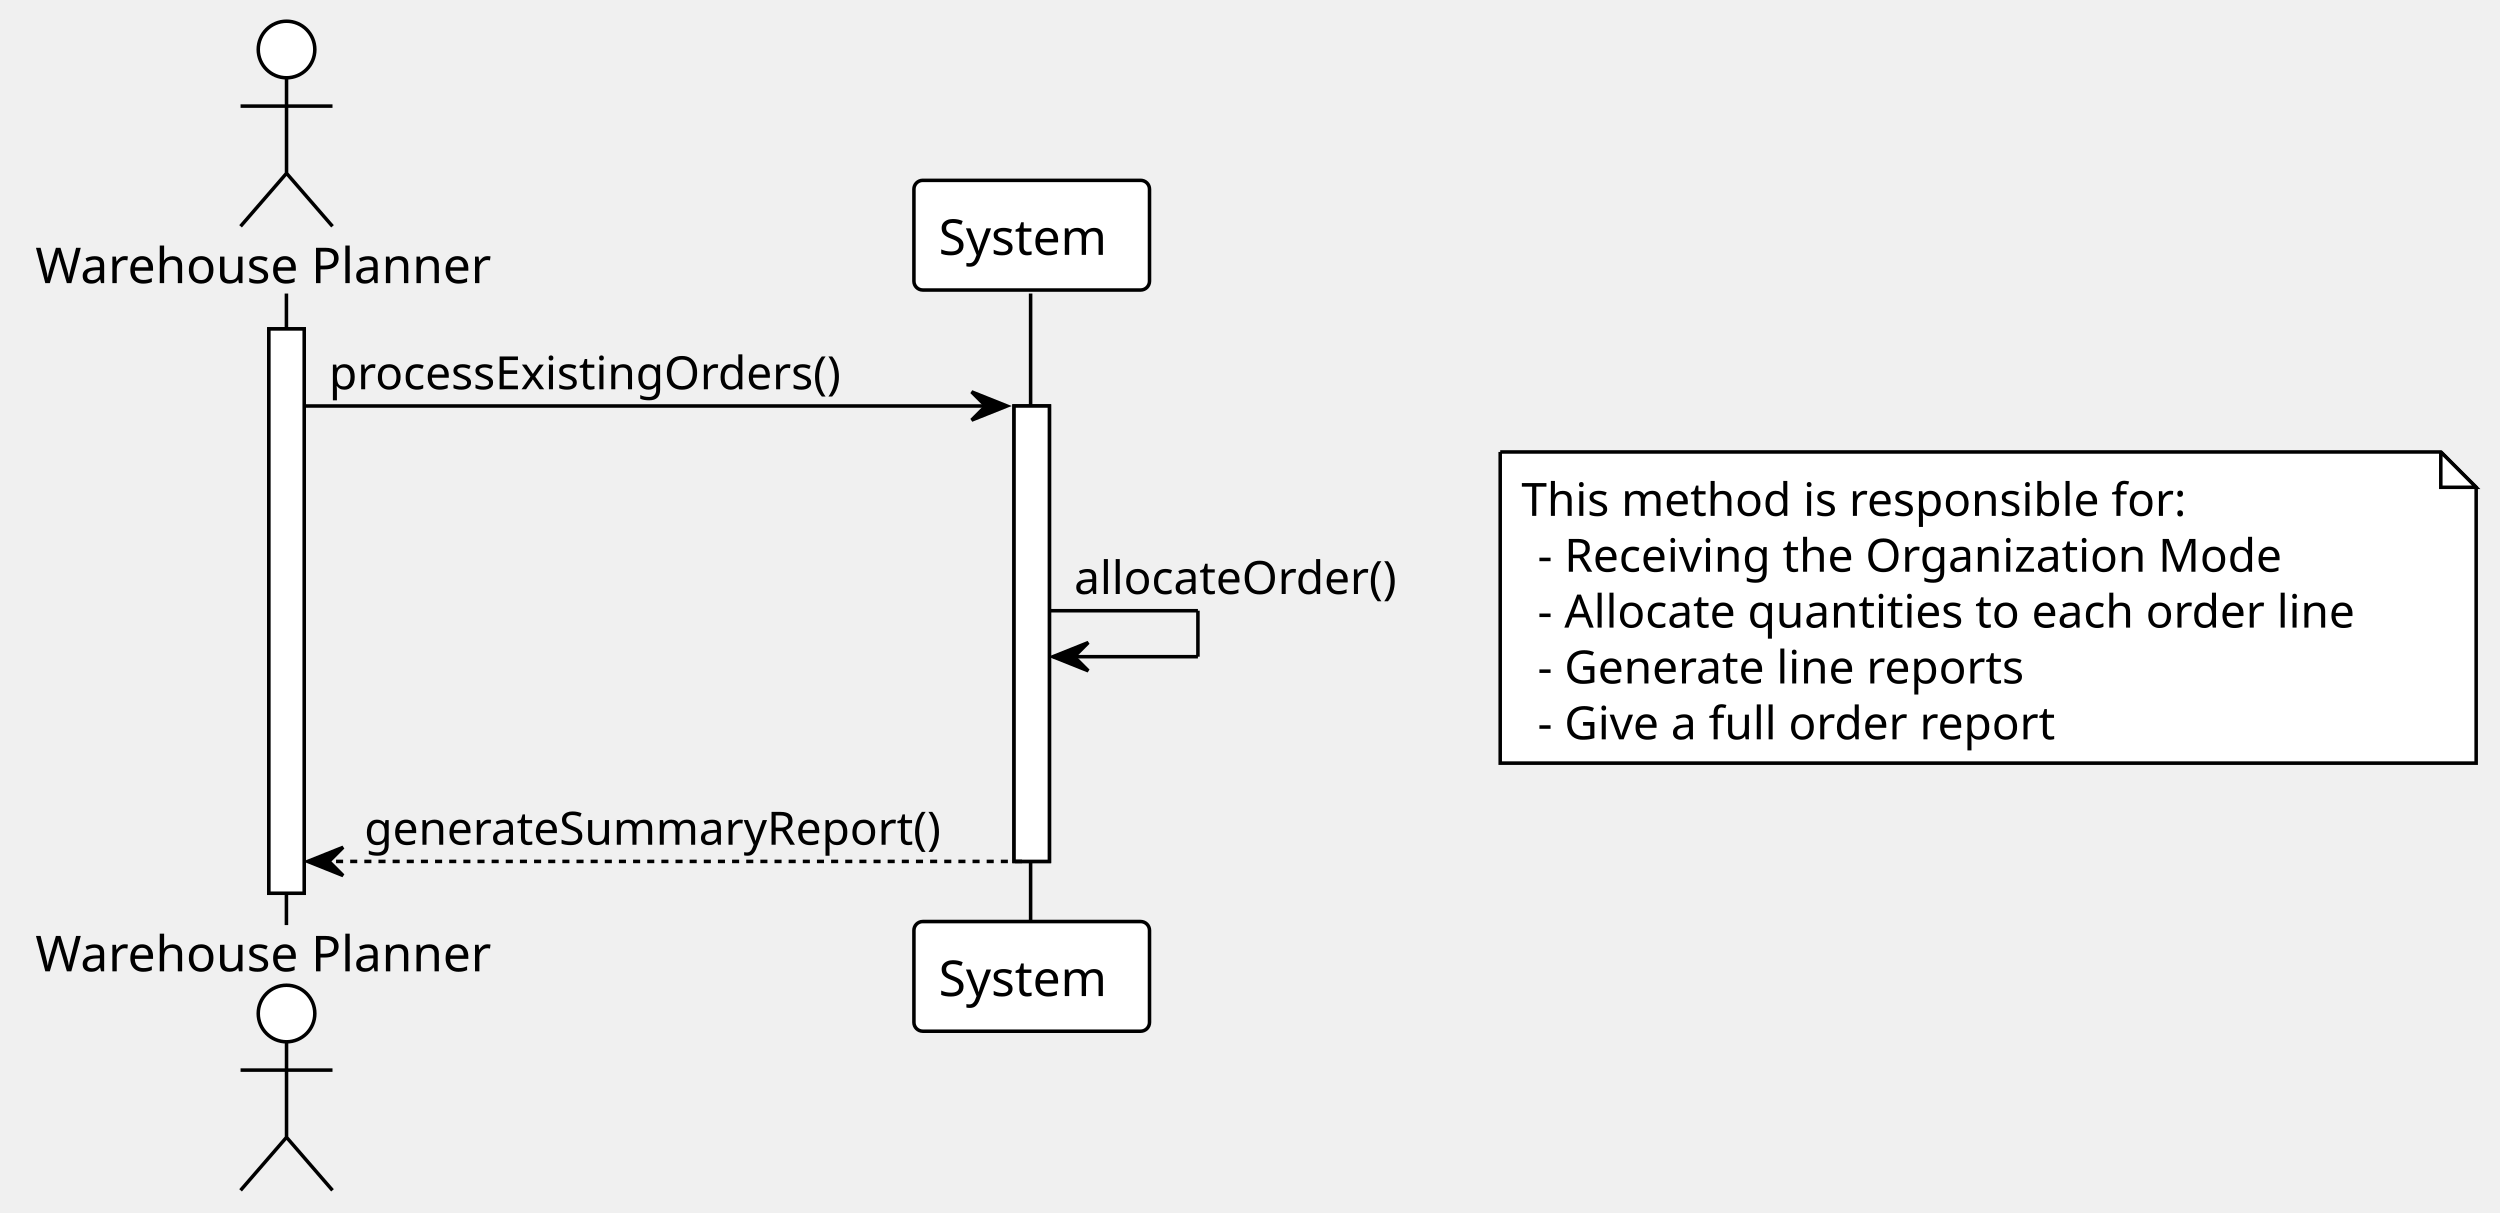
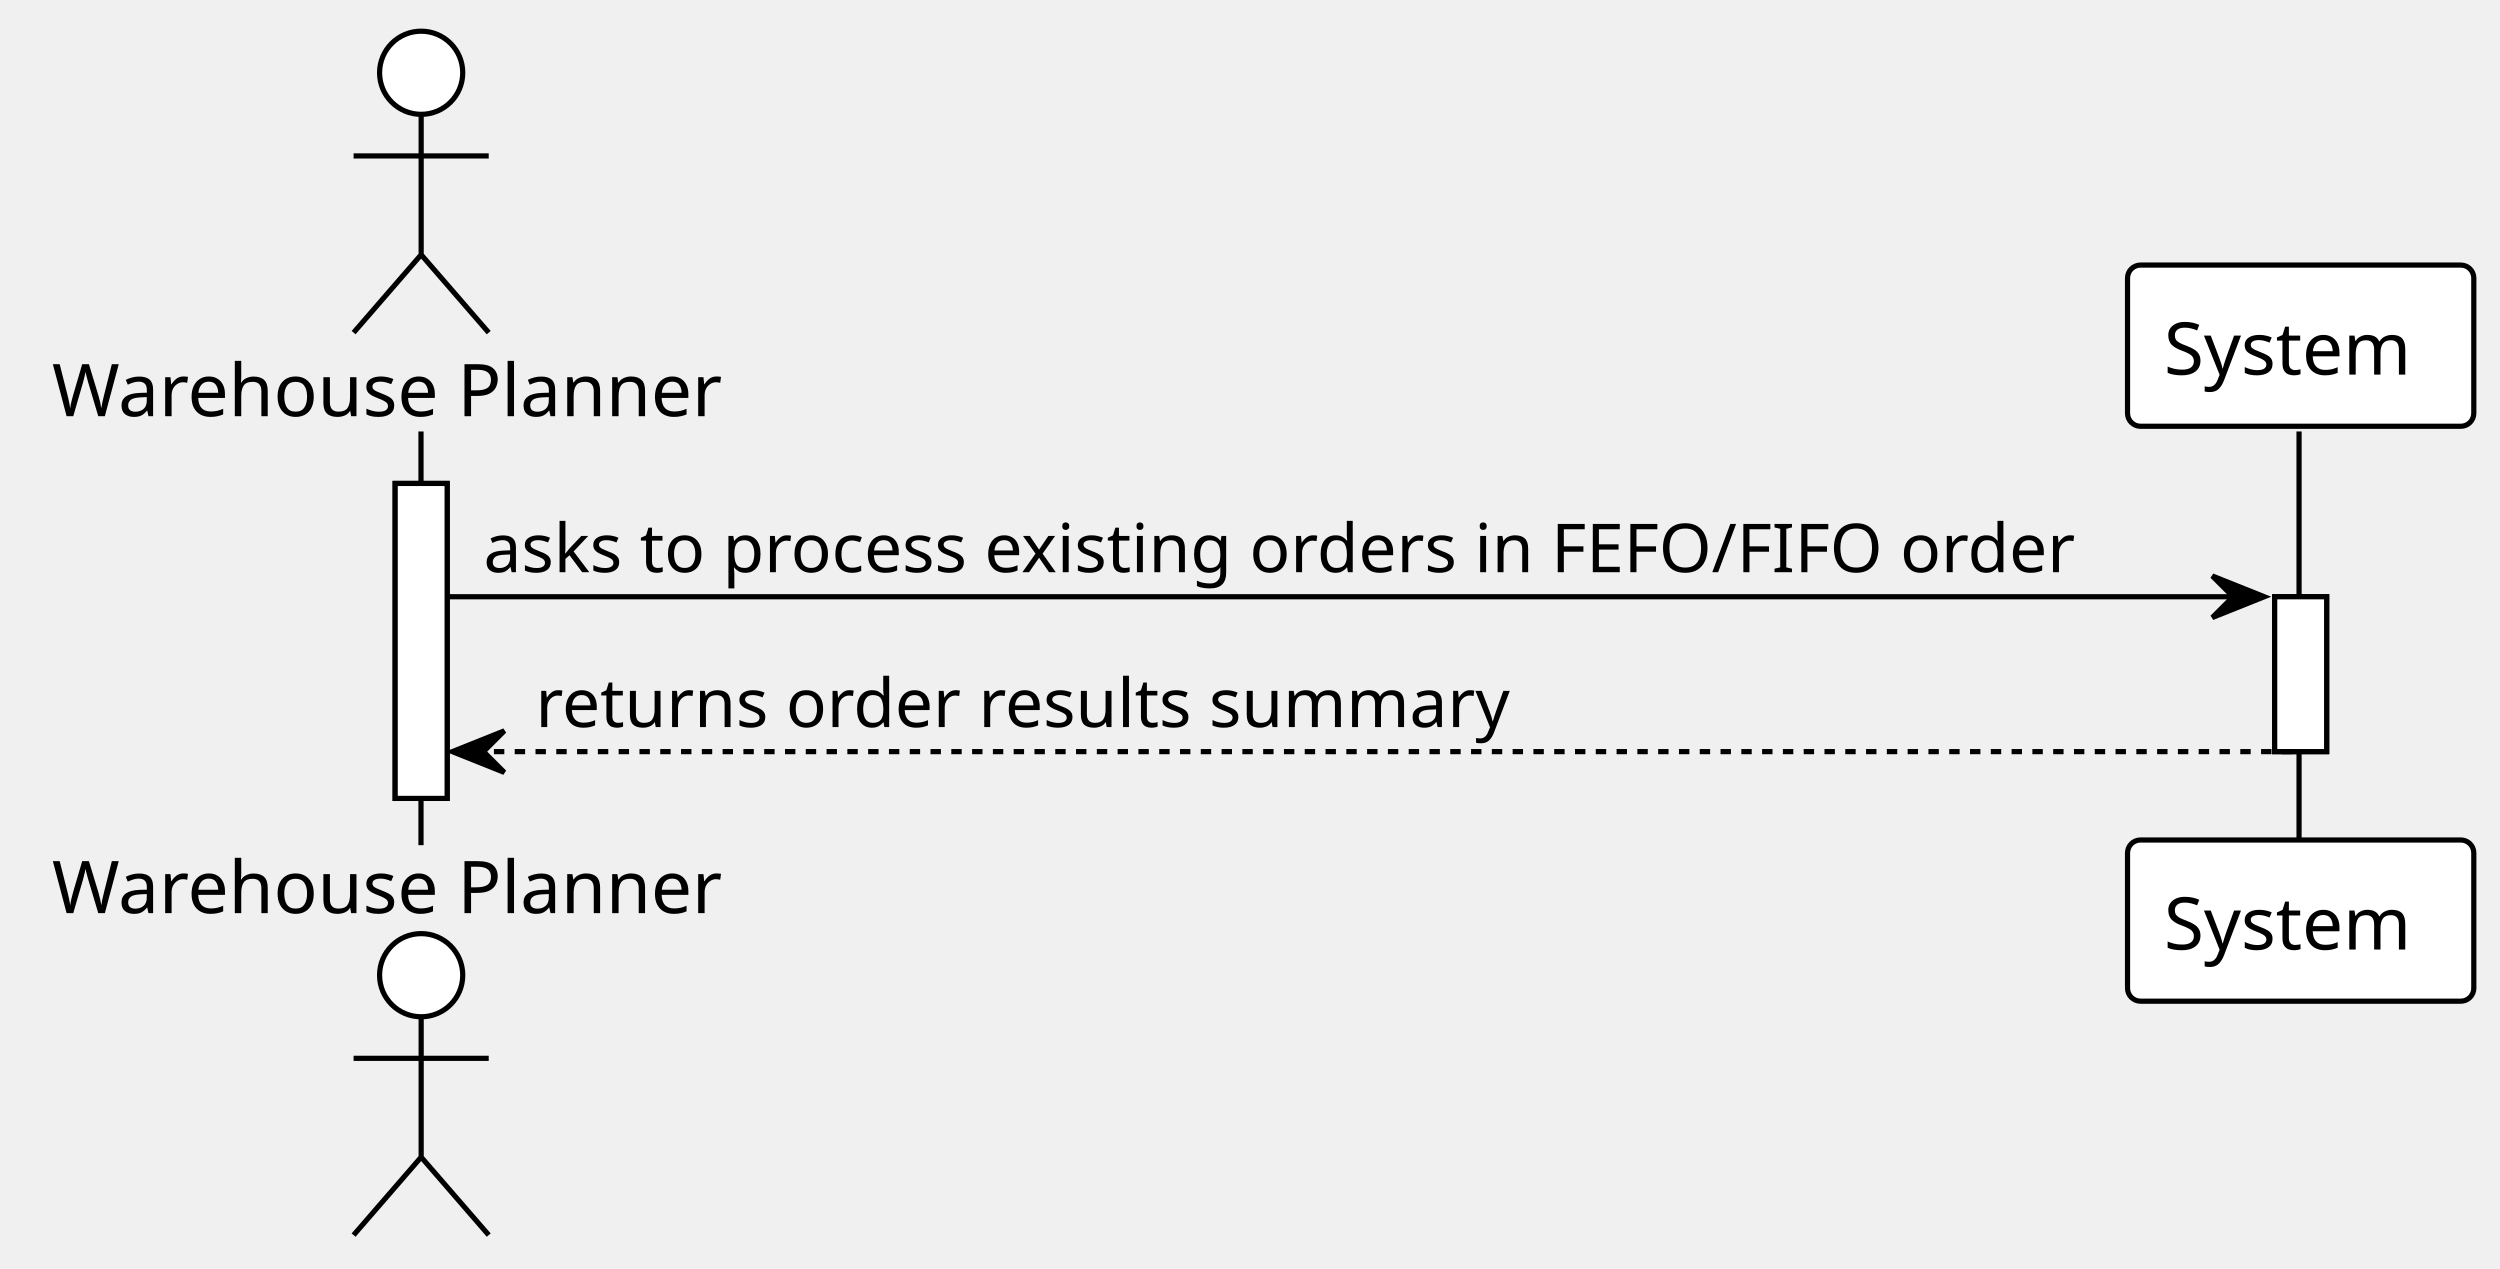
- <svg xmlns="http://www.w3.org/2000/svg" contentStyleType="text/css" data-diagram-type="SEQUENCE" height="343px" preserveAspectRatio="none" style="width:707px;height:343px;background:#FFFFFF;" version="1.1" viewBox="0 0 707 343" width="707px" zoomAndPan="magnify">
+ <svg xmlns="http://www.w3.org/2000/svg" contentStyleType="text/css" data-diagram-type="SEQUENCE" height="244px" preserveAspectRatio="none" style="width:481px;height:244px;background:#FFFFFF;" version="1.1" viewBox="0 0 481 244" width="481px" zoomAndPan="magnify">
  <defs />
  <g>
    <g>
-       <rect fill="#FFFFFF" height="159.595" style="stroke:#000000;stroke-width:1;" width="10" x="76.031" y="93.015" />
+       <rect fill="#FFFFFF" height="60.599" style="stroke:#000000;stroke-width:1;" width="10" x="76.031" y="93.015" />
    </g>
    <g>
-       <rect fill="#FFFFFF" height="128.796" style="stroke:#000000;stroke-width:1;" width="10" x="286.769" y="114.814" />
+       <rect fill="#FFFFFF" height="29.799" style="stroke:#000000;stroke-width:1;" width="10" x="437.648" y="114.814" />
    </g>
    <g>
-       <rect fill="#000000" fill-opacity="0" height="178.595" width="8" x="77.031" y="83.015" />
-       <line style="stroke:#000000;stroke-width:1;" x1="81" x2="81" y1="83.015" y2="261.61" />
+       <rect fill="#000000" fill-opacity="0" height="79.599" width="8" x="77.031" y="83.015" />
+       <line style="stroke:#000000;stroke-width:1;" x1="81" x2="81" y1="83.015" y2="162.613" />
    </g>
    <g>
-       <rect fill="#000000" fill-opacity="0" height="178.595" width="8" x="287.769" y="83.015" />
-       <line style="stroke:#000000;stroke-width:1;" x1="291.457" x2="291.457" y1="83.015" y2="261.61" />
+       <rect fill="#000000" fill-opacity="0" height="79.599" width="8" x="438.648" y="83.015" />
+       <line style="stroke:#000000;stroke-width:1;" x1="442.337" x2="442.337" y1="83.015" y2="162.613" />
    </g>
    <g class="participant participant-head" data-participant="plan">
      <text fill="#000000" font-family="Verdana" font-size="14" lengthAdjust="spacing" textLength="136.062" x="10" y="80.075">Warehouse Planner</text>
      <ellipse cx="81.031" cy="14" fill="#FFFFFF" rx="8" ry="8" style="stroke:#000000;stroke-width:1;" />
      <path d="M81.031,22 L81.031,49 M68.031,30 L94.031,30 M81.031,49 L68.031,64 M81.031,49 L94.031,64" fill="none" style="stroke:#000000;stroke-width:1;" />
    </g>
    <g class="participant participant-tail" data-participant="plan">
-       <text fill="#000000" font-family="Verdana" font-size="14" lengthAdjust="spacing" textLength="136.062" x="10" y="274.685">Warehouse Planner</text>
-       <ellipse cx="81.031" cy="286.625" fill="#FFFFFF" rx="8" ry="8" style="stroke:#000000;stroke-width:1;" />
-       <path d="M81.031,294.625 L81.031,321.625 M68.031,302.625 L94.031,302.625 M81.031,321.625 L68.031,336.625 M81.031,321.625 L94.031,336.625" fill="none" style="stroke:#000000;stroke-width:1;" />
+       <text fill="#000000" font-family="Verdana" font-size="14" lengthAdjust="spacing" textLength="136.062" x="10" y="175.689">Warehouse Planner</text>
+       <ellipse cx="81.031" cy="187.628" fill="#FFFFFF" rx="8" ry="8" style="stroke:#000000;stroke-width:1;" />
+       <path d="M81.031,195.628 L81.031,222.628 M68.031,203.628 L94.031,203.628 M81.031,222.628 L68.031,237.628 M81.031,222.628 L94.031,237.628" fill="none" style="stroke:#000000;stroke-width:1;" />
    </g>
    <g class="participant participant-head" data-participant="sys">
-       <rect fill="#FFFFFF" height="31.015" rx="2.5" ry="2.5" style="stroke:#000000;stroke-width:1;" width="66.623" x="258.457" y="51" />
-       <text fill="#000000" font-family="Verdana" font-size="14" lengthAdjust="spacing" textLength="52.623" x="265.457" y="72.075">System</text>
+       <rect fill="#FFFFFF" height="31.015" rx="2.5" ry="2.5" style="stroke:#000000;stroke-width:1;" width="66.623" x="409.337" y="51" />
+       <text fill="#000000" font-family="Verdana" font-size="14" lengthAdjust="spacing" textLength="52.623" x="416.337" y="72.075">System</text>
    </g>
    <g class="participant participant-tail" data-participant="sys">
-       <rect fill="#FFFFFF" height="31.015" rx="2.5" ry="2.5" style="stroke:#000000;stroke-width:1;" width="66.623" x="258.457" y="260.61" />
-       <text fill="#000000" font-family="Verdana" font-size="14" lengthAdjust="spacing" textLength="52.623" x="265.457" y="281.685">System</text>
+       <rect fill="#FFFFFF" height="31.015" rx="2.5" ry="2.5" style="stroke:#000000;stroke-width:1;" width="66.623" x="409.337" y="161.613" />
+       <text fill="#000000" font-family="Verdana" font-size="14" lengthAdjust="spacing" textLength="52.623" x="416.337" y="182.689">System</text>
    </g>
    <g>
-       <rect fill="#FFFFFF" height="159.595" style="stroke:#000000;stroke-width:1;" width="10" x="76.031" y="93.015" />
+       <rect fill="#FFFFFF" height="60.599" style="stroke:#000000;stroke-width:1;" width="10" x="76.031" y="93.015" />
    </g>
    <g>
-       <rect fill="#FFFFFF" height="128.796" style="stroke:#000000;stroke-width:1;" width="10" x="286.769" y="114.814" />
+       <rect fill="#FFFFFF" height="29.799" style="stroke:#000000;stroke-width:1;" width="10" x="437.648" y="114.814" />
    </g>
    <g class="message" data-participant-1="plan" data-participant-2="sys">
-       <polygon fill="#000000" points="274.769,110.814,284.769,114.814,274.769,118.814,278.769,114.814" style="stroke:#000000;stroke-width:1;" />
-       <line style="stroke:#000000;stroke-width:1;" x1="86.031" x2="280.769" y1="114.814" y2="114.814" />
-       <text fill="#000000" font-family="Verdana" font-size="13" lengthAdjust="spacing" textLength="156.622" x="93.031" y="110.085">processExistingOrders()</text>
+       <polygon fill="#000000" points="425.648,110.814,435.648,114.814,425.648,118.814,429.648,114.814" style="stroke:#000000;stroke-width:1;" />
+       <line style="stroke:#000000;stroke-width:1;" x1="86.031" x2="431.648" y1="114.814" y2="114.814" />
+       <text fill="#000000" font-family="Verdana" font-size="13" lengthAdjust="spacing" textLength="332.617" x="93.031" y="110.085">asks to process existing orders in FEFO/FIFO order</text>
    </g>
-     <g class="message" data-participant-1="sys" data-participant-2="sys">
-       <line style="stroke:#000000;stroke-width:1;" x1="296.769" x2="338.769" y1="172.712" y2="172.712" />
-       <line style="stroke:#000000;stroke-width:1;" x1="338.769" x2="338.769" y1="172.712" y2="185.712" />
-       <line style="stroke:#000000;stroke-width:1;" x1="297.769" x2="338.769" y1="185.712" y2="185.712" />
-       <polygon fill="#000000" points="307.769,181.712,297.769,185.712,307.769,189.712,303.769,185.712" style="stroke:#000000;stroke-width:1;" />
-       <text fill="#000000" font-family="Verdana" font-size="13" lengthAdjust="spacing" textLength="99.258" x="303.769" y="167.982">allocateOrder()</text>
-     </g>
-     <path d="M424.258,127.814 L424.258,215.814 L700.258,215.814 L700.258,137.814 L690.258,127.814 L424.258,127.814" fill="#FFFFFF" style="stroke:#000000;stroke-width:1;" />
-     <path d="M690.258,127.814 L690.258,137.814 L700.258,137.814 L690.258,127.814" fill="#FFFFFF" style="stroke:#000000;stroke-width:1;" />
-     <text fill="#000000" font-family="Verdana" font-size="13" lengthAdjust="spacing" textLength="202.871" x="430.258" y="145.884">This method is responsible for:</text>
-     <text fill="#000000" font-family="Verdana" font-size="13" lengthAdjust="spacing" textLength="225.348" x="434.829" y="161.683">- Receiving the Organization Mode</text>
-     <text fill="#000000" font-family="Verdana" font-size="13" lengthAdjust="spacing" textLength="250.44" x="434.829" y="177.482">- Allocate quantities to each order line</text>
-     <text fill="#000000" font-family="Verdana" font-size="13" lengthAdjust="spacing" textLength="149.462" x="434.829" y="193.282">- Generate line reports</text>
-     <text fill="#000000" font-family="Verdana" font-size="13" lengthAdjust="spacing" textLength="160.361" x="434.829" y="209.081">- Give a full order report</text>
    <g class="message" data-participant-1="sys" data-participant-2="plan">
-       <polygon fill="#000000" points="97.031,239.61,87.031,243.61,97.031,247.61,93.031,243.61" style="stroke:#000000;stroke-width:1;" />
-       <line style="stroke:#000000;stroke-width:1;stroke-dasharray:2,2;" x1="91.031" x2="290.769" y1="243.61" y2="243.61" />
-       <text fill="#000000" font-family="Verdana" font-size="13" lengthAdjust="spacing" textLength="176.738" x="103.031" y="238.88">generateSummaryReport()</text>
+       <polygon fill="#000000" points="97.031,140.613,87.031,144.613,97.031,148.613,93.031,144.613" style="stroke:#000000;stroke-width:1;" />
+       <line style="stroke:#000000;stroke-width:1;stroke-dasharray:2,2;" x1="91.031" x2="441.648" y1="144.613" y2="144.613" />
+       <text fill="#000000" font-family="Verdana" font-size="13" lengthAdjust="spacing" textLength="200.821" x="103.031" y="139.884">returns order results summary</text>
    </g>
  </g>
</svg>
